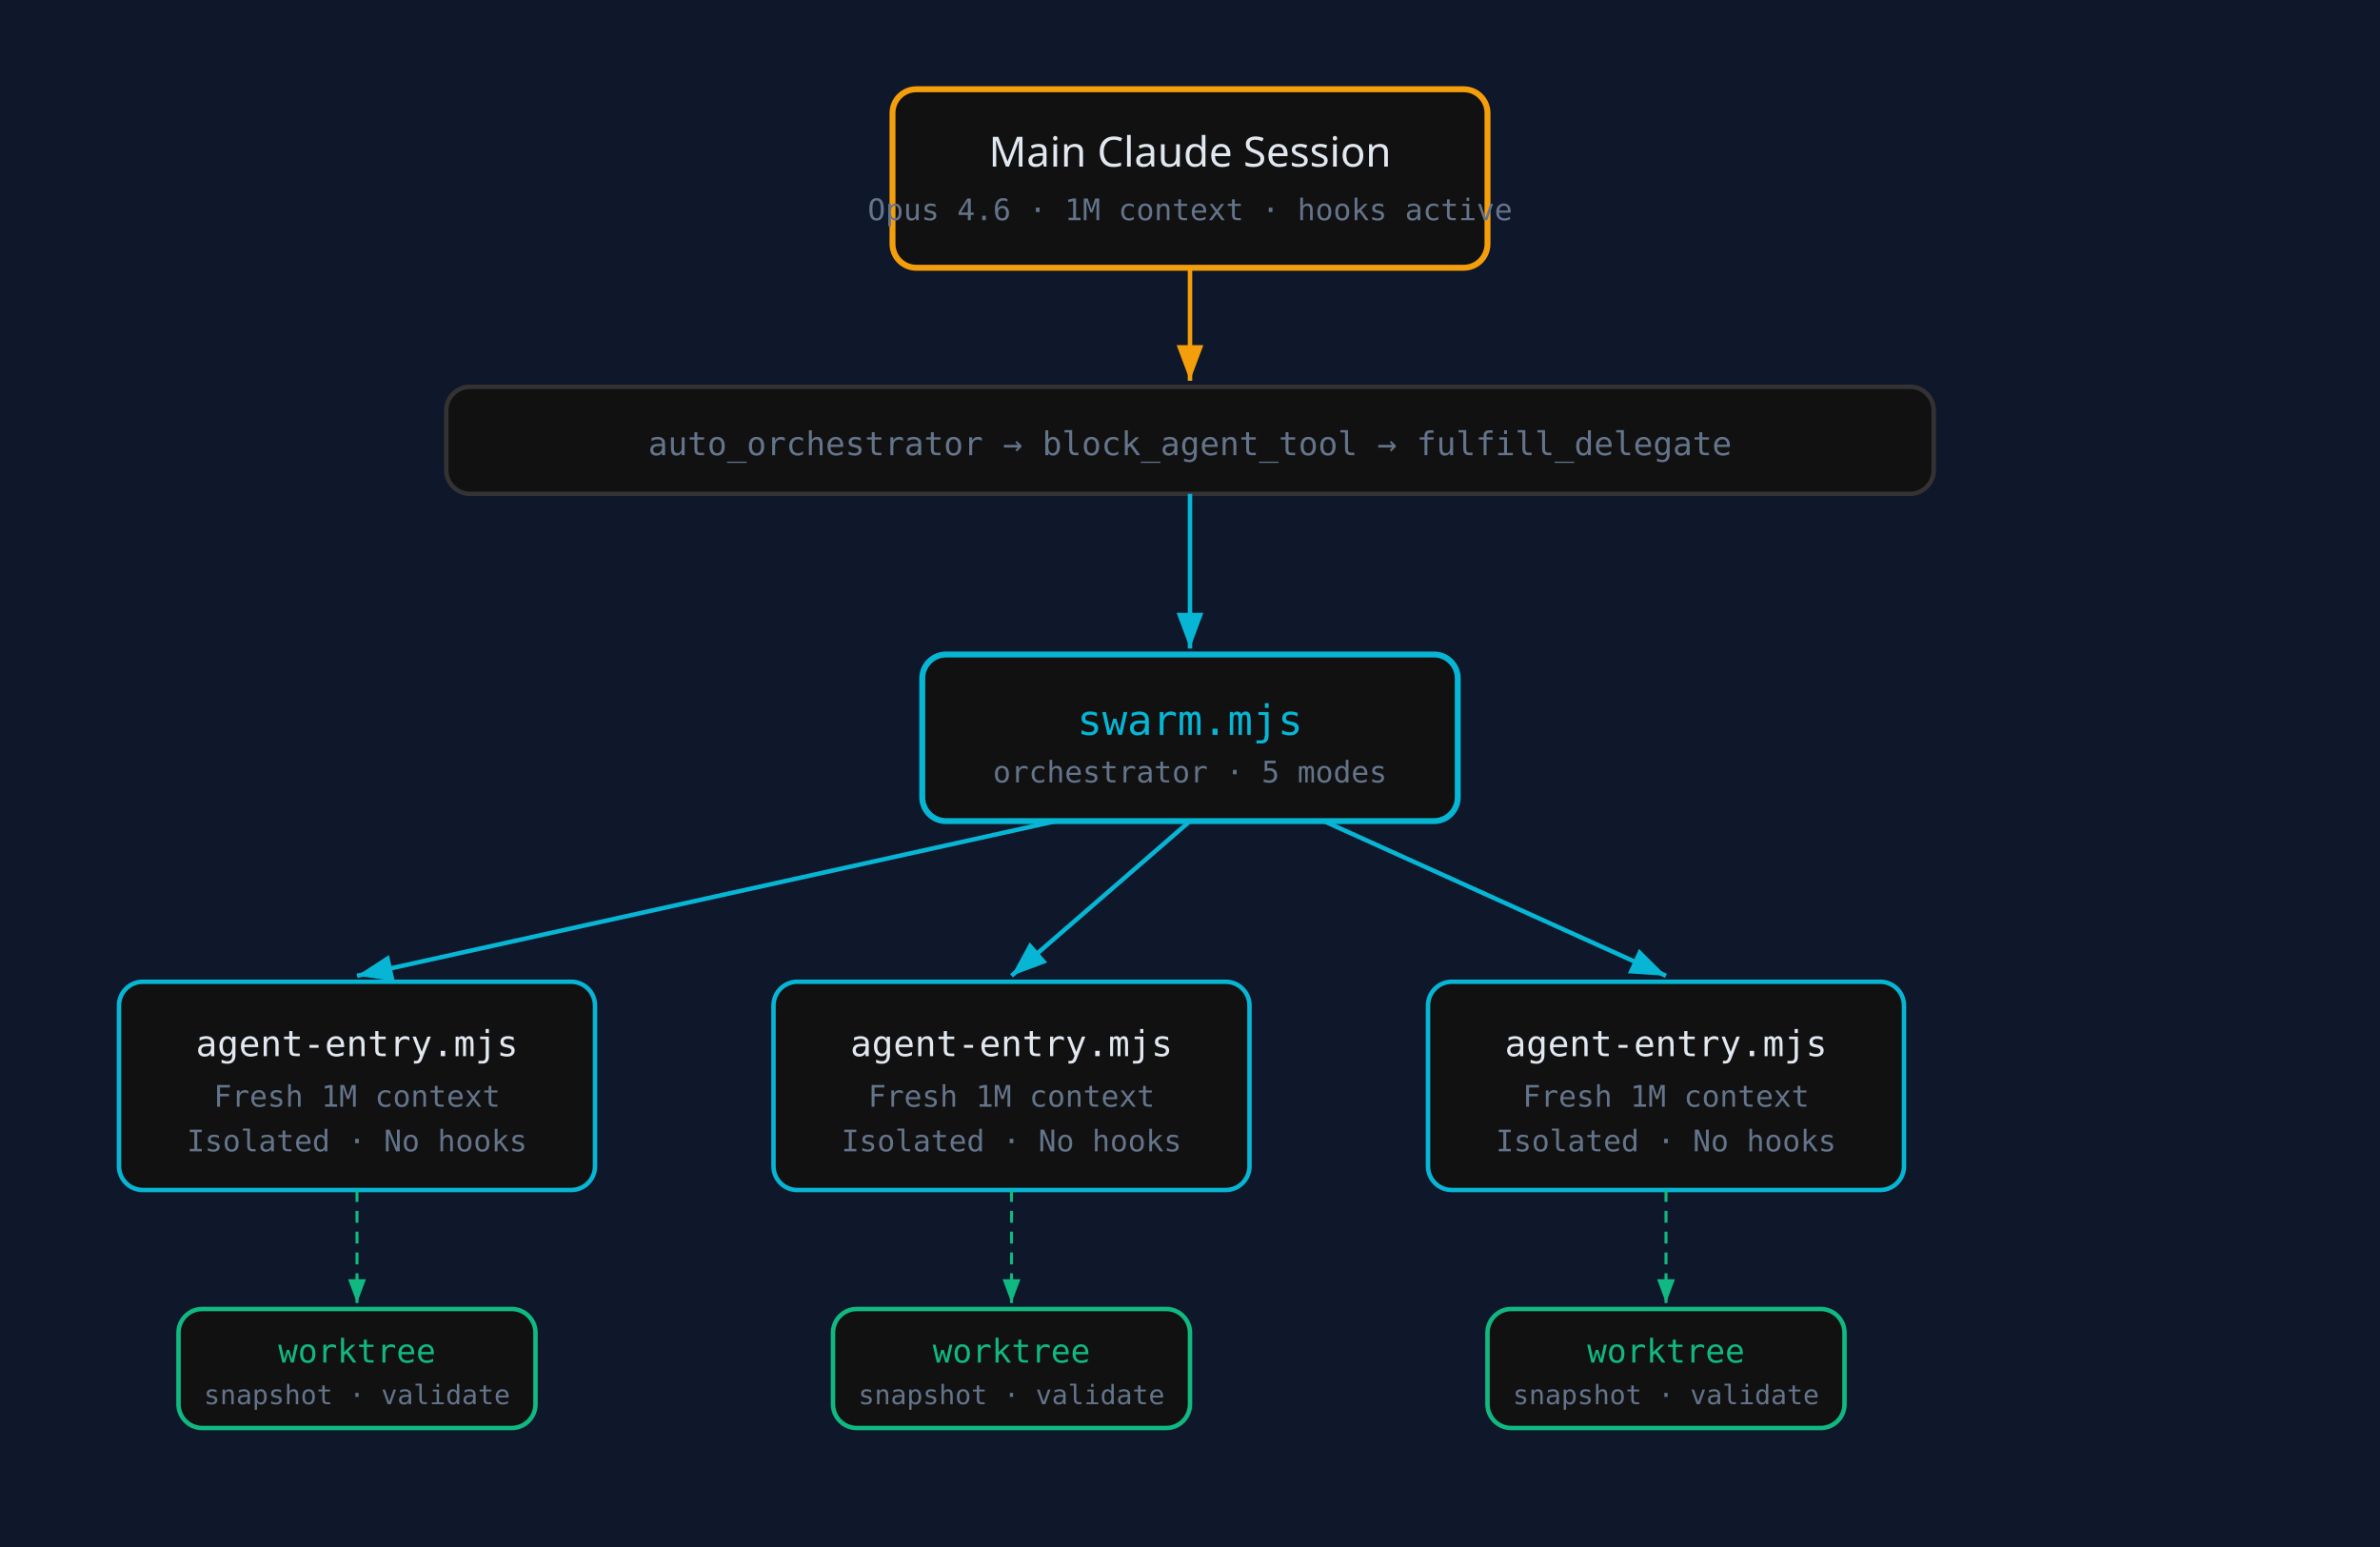
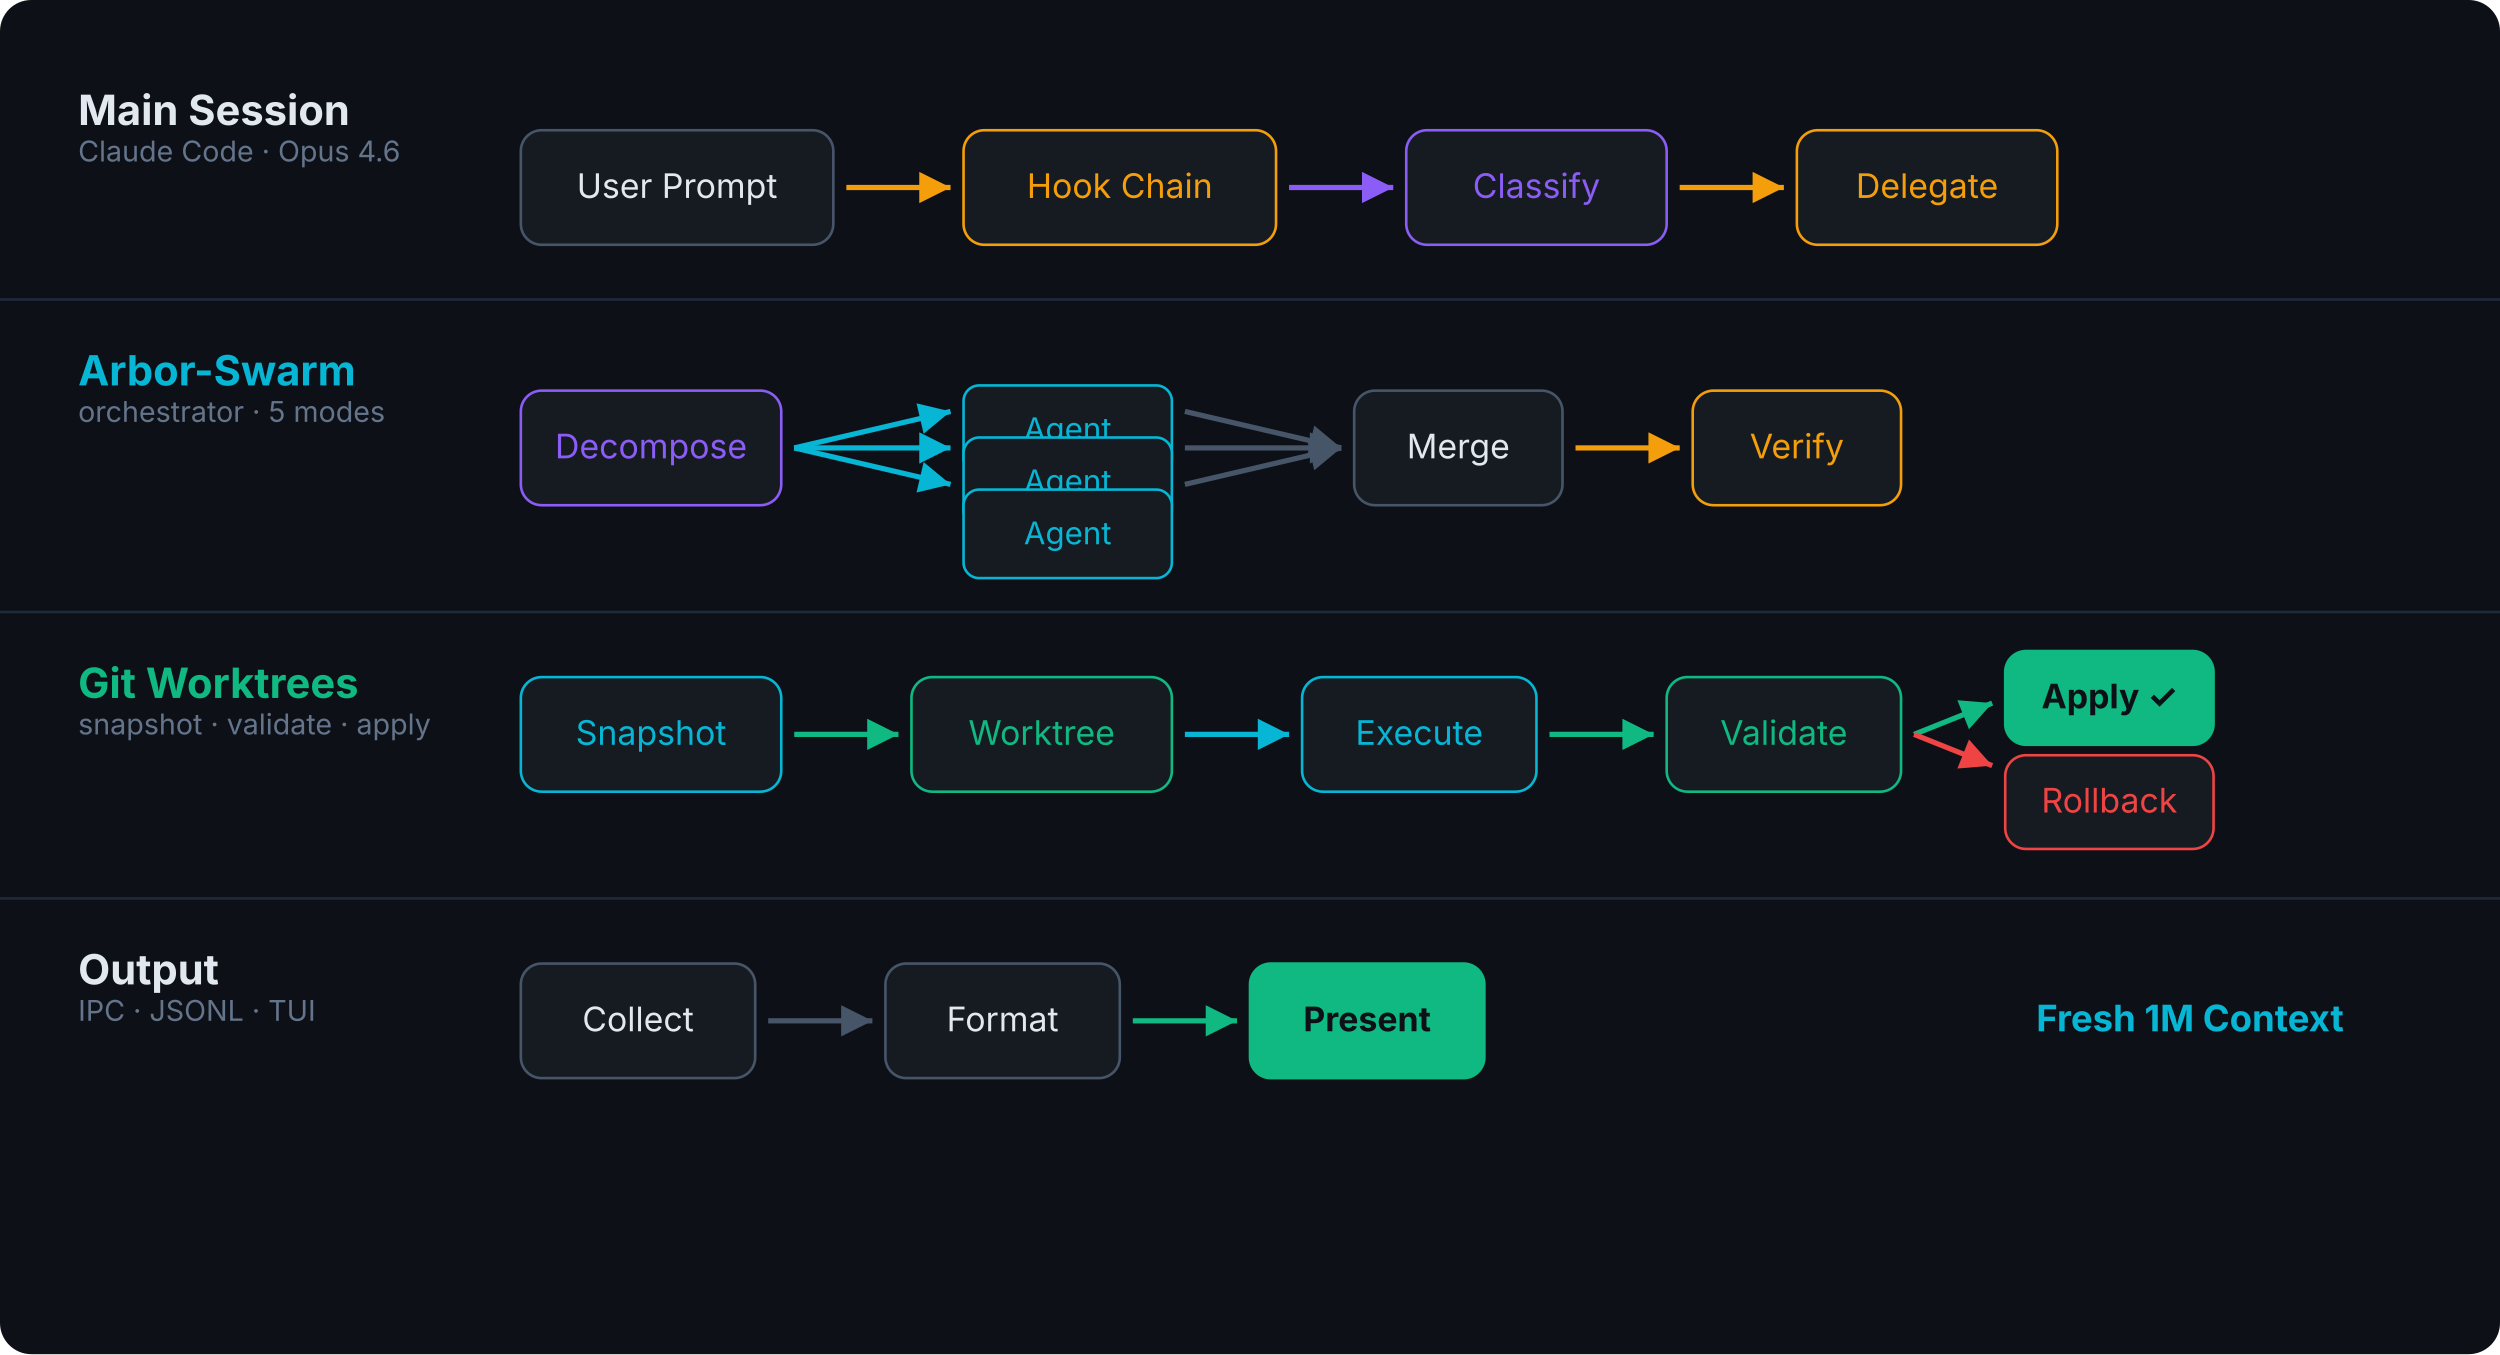
- <svg xmlns="http://www.w3.org/2000/svg" viewBox="0 0 800 520">
+ <svg xmlns="http://www.w3.org/2000/svg" viewBox="0 0 960 520">
+   <rect width="960" height="520" fill="#0D1117" rx="12" />
  <defs>
-     <marker id="arrow-amber" markerWidth="8" markerHeight="6" refX="8" refY="3" orient="auto">
-       <polygon points="0,0 8,3 0,6" fill="#F59E0B" />
+     <marker id="arrow-gray" markerWidth="8" markerHeight="8" refX="6" refY="3" orient="auto">
+       <polygon points="0 0, 6 3, 0 6" fill="#475569" />
    </marker>
-     <marker id="arrow-cyan" markerWidth="8" markerHeight="6" refX="8" refY="3" orient="auto">
-       <polygon points="0,0 8,3 0,6" fill="#06B6D4" />
+     <marker id="arrow-orange" markerWidth="8" markerHeight="8" refX="6" refY="3" orient="auto">
+       <polygon points="0 0, 6 3, 0 6" fill="#F59E0B" />
    </marker>
-     <marker id="arrow-green" markerWidth="8" markerHeight="6" refX="8" refY="3" orient="auto">
-       <polygon points="0,0 8,3 0,6" fill="#10B981" />
+     <marker id="arrow-purple" markerWidth="8" markerHeight="8" refX="6" refY="3" orient="auto">
+       <polygon points="0 0, 6 3, 0 6" fill="#8B5CF6" />
+     </marker>
+     <marker id="arrow-cyan" markerWidth="8" markerHeight="8" refX="6" refY="3" orient="auto">
+       <polygon points="0 0, 6 3, 0 6" fill="#06B6D4" />
+     </marker>
+     <marker id="arrow-green" markerWidth="8" markerHeight="8" refX="6" refY="3" orient="auto">
+       <polygon points="0 0, 6 3, 0 6" fill="#10B981" />
+     </marker>
+     <marker id="arrow-red" markerWidth="8" markerHeight="8" refX="6" refY="3" orient="auto">
+       <polygon points="0 0, 6 3, 0 6" fill="#EF4444" />
    </marker>
  </defs>
-   <rect width="800" height="520" fill="#0F172A" />
-   <rect x="300" y="30" width="200" height="60" rx="8" ry="8" fill="#111111" stroke="#F59E0B" stroke-width="2" />
-   <text x="400" y="56" text-anchor="middle" font-family="sans-serif" font-size="14" fill="#E2E8F0">Main Claude Session</text>
-   <text x="400" y="74" text-anchor="middle" font-family="monospace" font-size="10" fill="#64748B">Opus 4.6 · 1M context · hooks active</text>
-   <rect x="150" y="130" width="500" height="36" rx="8" ry="8" fill="#111111" stroke="#333333" stroke-width="1.5" />
-   <text x="400" y="153" text-anchor="middle" font-family="monospace" font-size="11" fill="#64748B">auto_orchestrator → block_agent_tool → fulfill_delegate</text>
-   <rect x="310" y="220" width="180" height="56" rx="8" ry="8" fill="#111111" stroke="#06B6D4" stroke-width="2" />
-   <text x="400" y="247" text-anchor="middle" font-family="monospace" font-size="14" fill="#06B6D4">swarm.mjs</text>
-   <text x="400" y="263" text-anchor="middle" font-family="monospace" font-size="10" fill="#64748B">orchestrator · 5 modes</text>
-   <rect x="40" y="330" width="160" height="70" rx="8" ry="8" fill="#111111" stroke="#06B6D4" stroke-width="1.5" />
-   <text x="120" y="355" text-anchor="middle" font-family="monospace" font-size="12" fill="#E2E8F0">agent-entry.mjs</text>
-   <text x="120" y="372" text-anchor="middle" font-family="monospace" font-size="10" fill="#64748B">Fresh 1M context</text>
-   <text x="120" y="387" text-anchor="middle" font-family="monospace" font-size="10" fill="#64748B">Isolated · No hooks</text>
-   <rect x="260" y="330" width="160" height="70" rx="8" ry="8" fill="#111111" stroke="#06B6D4" stroke-width="1.5" />
-   <text x="340" y="355" text-anchor="middle" font-family="monospace" font-size="12" fill="#E2E8F0">agent-entry.mjs</text>
-   <text x="340" y="372" text-anchor="middle" font-family="monospace" font-size="10" fill="#64748B">Fresh 1M context</text>
-   <text x="340" y="387" text-anchor="middle" font-family="monospace" font-size="10" fill="#64748B">Isolated · No hooks</text>
-   <rect x="480" y="330" width="160" height="70" rx="8" ry="8" fill="#111111" stroke="#06B6D4" stroke-width="1.5" />
-   <text x="560" y="355" text-anchor="middle" font-family="monospace" font-size="12" fill="#E2E8F0">agent-entry.mjs</text>
-   <text x="560" y="372" text-anchor="middle" font-family="monospace" font-size="10" fill="#64748B">Fresh 1M context</text>
-   <text x="560" y="387" text-anchor="middle" font-family="monospace" font-size="10" fill="#64748B">Isolated · No hooks</text>
-   <rect x="60" y="440" width="120" height="40" rx="8" ry="8" fill="#111111" stroke="#10B981" stroke-width="1.5" />
-   <text x="120" y="458" text-anchor="middle" font-family="monospace" font-size="11" fill="#10B981">worktree</text>
-   <text x="120" y="472" text-anchor="middle" font-family="monospace" font-size="9" fill="#64748B">snapshot · validate</text>
-   <rect x="280" y="440" width="120" height="40" rx="8" ry="8" fill="#111111" stroke="#10B981" stroke-width="1.5" />
-   <text x="340" y="458" text-anchor="middle" font-family="monospace" font-size="11" fill="#10B981">worktree</text>
-   <text x="340" y="472" text-anchor="middle" font-family="monospace" font-size="9" fill="#64748B">snapshot · validate</text>
-   <rect x="500" y="440" width="120" height="40" rx="8" ry="8" fill="#111111" stroke="#10B981" stroke-width="1.5" />
-   <text x="560" y="458" text-anchor="middle" font-family="monospace" font-size="11" fill="#10B981">worktree</text>
-   <text x="560" y="472" text-anchor="middle" font-family="monospace" font-size="9" fill="#64748B">snapshot · validate</text>
-   <line x1="400" y1="90" x2="400" y2="128" stroke="#F59E0B" stroke-width="1.5" marker-end="url(#arrow-amber)" />
-   <line x1="400" y1="166" x2="400" y2="218" stroke="#06B6D4" stroke-width="1.5" marker-end="url(#arrow-cyan)" />
-   <line x1="355" y1="276" x2="120" y2="328" stroke="#06B6D4" stroke-width="1.5" marker-end="url(#arrow-cyan)" />
-   <line x1="400" y1="276" x2="340" y2="328" stroke="#06B6D4" stroke-width="1.5" marker-end="url(#arrow-cyan)" />
-   <line x1="445" y1="276" x2="560" y2="328" stroke="#06B6D4" stroke-width="1.5" marker-end="url(#arrow-cyan)" />
-   <line x1="120" y1="400" x2="120" y2="438" stroke="#10B981" stroke-width="1" stroke-dasharray="4 3" marker-end="url(#arrow-green)" />
-   <line x1="340" y1="400" x2="340" y2="438" stroke="#10B981" stroke-width="1" stroke-dasharray="4 3" marker-end="url(#arrow-green)" />
-   <line x1="560" y1="400" x2="560" y2="438" stroke="#10B981" stroke-width="1" stroke-dasharray="4 3" marker-end="url(#arrow-green)" />
+   <text x="30" y="48" font-family="system-ui, -apple-system, sans-serif" font-size="16" font-weight="bold" fill="#E2E8F0">Main Session</text>
+   <text x="30" y="62" font-family="system-ui, -apple-system, sans-serif" font-size="11" fill="#64748B">Claude Code · Opus 4.6</text>
+   <rect x="200" y="50" width="120" height="44" rx="8" fill="#161b22" stroke="#475569" stroke-width="1" />
+   <text x="260" y="76" font-family="system-ui, -apple-system, sans-serif" font-size="13" fill="#E2E8F0" text-anchor="middle">User Prompt</text>
+   <line x1="325" y1="72" x2="365" y2="72" stroke="#F59E0B" stroke-width="2" marker-end="url(#arrow-orange)" />
+   <rect x="370" y="50" width="120" height="44" rx="8" fill="#161b22" stroke="#F59E0B" stroke-width="1" />
+   <text x="430" y="76" font-family="system-ui, -apple-system, sans-serif" font-size="13" fill="#F59E0B" text-anchor="middle">Hook Chain</text>
+   <line x1="495" y1="72" x2="535" y2="72" stroke="#8B5CF6" stroke-width="2" marker-end="url(#arrow-purple)" />
+   <rect x="540" y="50" width="100" height="44" rx="8" fill="#161b22" stroke="#8B5CF6" stroke-width="1" />
+   <text x="590" y="76" font-family="system-ui, -apple-system, sans-serif" font-size="13" fill="#8B5CF6" text-anchor="middle">Classify</text>
+   <line x1="645" y1="72" x2="685" y2="72" stroke="#F59E0B" stroke-width="2" marker-end="url(#arrow-orange)" />
+   <rect x="690" y="50" width="100" height="44" rx="8" fill="#161b22" stroke="#F59E0B" stroke-width="1" />
+   <text x="740" y="76" font-family="system-ui, -apple-system, sans-serif" font-size="13" fill="#F59E0B" text-anchor="middle">Delegate</text>
+   <line x1="0" y1="115" x2="960" y2="115" stroke="#1e293b" stroke-width="1" />
+   <text x="30" y="148" font-family="system-ui, -apple-system, sans-serif" font-size="16" font-weight="bold" fill="#06B6D4">Arbor-Swarm</text>
+   <text x="30" y="162" font-family="system-ui, -apple-system, sans-serif" font-size="11" fill="#64748B">orchestrator · 5 modes</text>
+   <rect x="200" y="150" width="100" height="44" rx="8" fill="#161b22" stroke="#8B5CF6" stroke-width="1" />
+   <text x="250" y="176" font-family="system-ui, -apple-system, sans-serif" font-size="13" fill="#8B5CF6" text-anchor="middle">Decompose</text>
+   <line x1="305" y1="172" x2="365" y2="158" stroke="#06B6D4" stroke-width="2" marker-end="url(#arrow-cyan)" />
+   <line x1="305" y1="172" x2="365" y2="172" stroke="#06B6D4" stroke-width="2" marker-end="url(#arrow-cyan)" />
+   <line x1="305" y1="172" x2="365" y2="186" stroke="#06B6D4" stroke-width="2" marker-end="url(#arrow-cyan)" />
+   <rect x="370" y="148" width="80" height="34" rx="6" fill="#161b22" stroke="#06B6D4" stroke-width="1" />
+   <text x="410" y="169" font-family="system-ui, -apple-system, sans-serif" font-size="12" fill="#06B6D4" text-anchor="middle">Agent</text>
+   <rect x="370" y="168" width="80" height="34" rx="6" fill="#161b22" stroke="#06B6D4" stroke-width="1" />
+   <text x="410" y="189" font-family="system-ui, -apple-system, sans-serif" font-size="12" fill="#06B6D4" text-anchor="middle">Agent</text>
+   <rect x="370" y="188" width="80" height="34" rx="6" fill="#161b22" stroke="#06B6D4" stroke-width="1" />
+   <text x="410" y="209" font-family="system-ui, -apple-system, sans-serif" font-size="12" fill="#06B6D4" text-anchor="middle">Agent</text>
+   <line x1="455" y1="158" x2="515" y2="172" stroke="#475569" stroke-width="2" marker-end="url(#arrow-gray)" />
+   <line x1="455" y1="172" x2="515" y2="172" stroke="#475569" stroke-width="2" marker-end="url(#arrow-gray)" />
+   <line x1="455" y1="186" x2="515" y2="172" stroke="#475569" stroke-width="2" marker-end="url(#arrow-gray)" />
+   <rect x="520" y="150" width="80" height="44" rx="8" fill="#161b22" stroke="#475569" stroke-width="1" />
+   <text x="560" y="176" font-family="system-ui, -apple-system, sans-serif" font-size="13" fill="#E2E8F0" text-anchor="middle">Merge</text>
+   <line x1="605" y1="172" x2="645" y2="172" stroke="#F59E0B" stroke-width="2" marker-end="url(#arrow-orange)" />
+   <rect x="650" y="150" width="80" height="44" rx="8" fill="#161b22" stroke="#F59E0B" stroke-width="1" />
+   <text x="690" y="176" font-family="system-ui, -apple-system, sans-serif" font-size="13" fill="#F59E0B" text-anchor="middle">Verify</text>
+   <line x1="0" y1="235" x2="960" y2="235" stroke="#1e293b" stroke-width="1" />
+   <text x="30" y="268" font-family="system-ui, -apple-system, sans-serif" font-size="16" font-weight="bold" fill="#10B981">Git Worktrees</text>
+   <text x="30" y="282" font-family="system-ui, -apple-system, sans-serif" font-size="11" fill="#64748B">snapshot · validate · apply</text>
+   <rect x="200" y="260" width="100" height="44" rx="8" fill="#161b22" stroke="#06B6D4" stroke-width="1" />
+   <text x="250" y="286" font-family="system-ui, -apple-system, sans-serif" font-size="13" fill="#06B6D4" text-anchor="middle">Snapshot</text>
+   <line x1="305" y1="282" x2="345" y2="282" stroke="#10B981" stroke-width="2" marker-end="url(#arrow-green)" />
+   <rect x="350" y="260" width="100" height="44" rx="8" fill="#161b22" stroke="#10B981" stroke-width="1" />
+   <text x="400" y="286" font-family="system-ui, -apple-system, sans-serif" font-size="13" fill="#10B981" text-anchor="middle">Worktree</text>
+   <line x1="455" y1="282" x2="495" y2="282" stroke="#06B6D4" stroke-width="2" marker-end="url(#arrow-cyan)" />
+   <rect x="500" y="260" width="90" height="44" rx="8" fill="#161b22" stroke="#06B6D4" stroke-width="1" />
+   <text x="545" y="286" font-family="system-ui, -apple-system, sans-serif" font-size="13" fill="#06B6D4" text-anchor="middle">Execute</text>
+   <line x1="595" y1="282" x2="635" y2="282" stroke="#10B981" stroke-width="2" marker-end="url(#arrow-green)" />
+   <rect x="640" y="260" width="90" height="44" rx="8" fill="#161b22" stroke="#10B981" stroke-width="1" />
+   <text x="685" y="286" font-family="system-ui, -apple-system, sans-serif" font-size="13" fill="#10B981" text-anchor="middle">Validate</text>
+   <line x1="735" y1="282" x2="765" y2="270" stroke="#10B981" stroke-width="2" marker-end="url(#arrow-green)" />
+   <line x1="735" y1="282" x2="765" y2="294" stroke="#EF4444" stroke-width="2" marker-end="url(#arrow-red)" />
+   <rect x="770" y="250" width="80" height="36" rx="8" fill="#10B981" stroke="#10B981" stroke-width="1" />
+   <text x="810" y="272" font-family="system-ui, -apple-system, sans-serif" font-size="13" fill="#0D1117" text-anchor="middle" font-weight="bold">Apply ✓</text>
+   <rect x="770" y="290" width="80" height="36" rx="8" fill="#161b22" stroke="#EF4444" stroke-width="1" />
+   <text x="810" y="312" font-family="system-ui, -apple-system, sans-serif" font-size="13" fill="#EF4444" text-anchor="middle">Rollback</text>
+   <line x1="0" y1="345" x2="960" y2="345" stroke="#1e293b" stroke-width="1" />
+   <text x="30" y="378" font-family="system-ui, -apple-system, sans-serif" font-size="16" font-weight="bold" fill="#E2E8F0">Output</text>
+   <text x="30" y="392" font-family="system-ui, -apple-system, sans-serif" font-size="11" fill="#64748B">IPC · JSONL · TUI</text>
+   <rect x="200" y="370" width="90" height="44" rx="8" fill="#161b22" stroke="#475569" stroke-width="1" />
+   <text x="245" y="396" font-family="system-ui, -apple-system, sans-serif" font-size="13" fill="#E2E8F0" text-anchor="middle">Collect</text>
+   <line x1="295" y1="392" x2="335" y2="392" stroke="#475569" stroke-width="2" marker-end="url(#arrow-gray)" />
+   <rect x="340" y="370" width="90" height="44" rx="8" fill="#161b22" stroke="#475569" stroke-width="1" />
+   <text x="385" y="396" font-family="system-ui, -apple-system, sans-serif" font-size="13" fill="#E2E8F0" text-anchor="middle">Format</text>
+   <line x1="435" y1="392" x2="475" y2="392" stroke="#10B981" stroke-width="2" marker-end="url(#arrow-green)" />
+   <rect x="480" y="370" width="90" height="44" rx="8" fill="#10B981" stroke="#10B981" stroke-width="1" />
+   <text x="525" y="396" font-family="system-ui, -apple-system, sans-serif" font-size="13" fill="#0D1117" text-anchor="middle" font-weight="bold">Present</text>
+   <text x="900" y="396" font-family="system-ui, -apple-system, sans-serif" font-size="14" fill="#06B6D4" text-anchor="end" font-weight="bold">Fresh 1M Context</text>
</svg>
